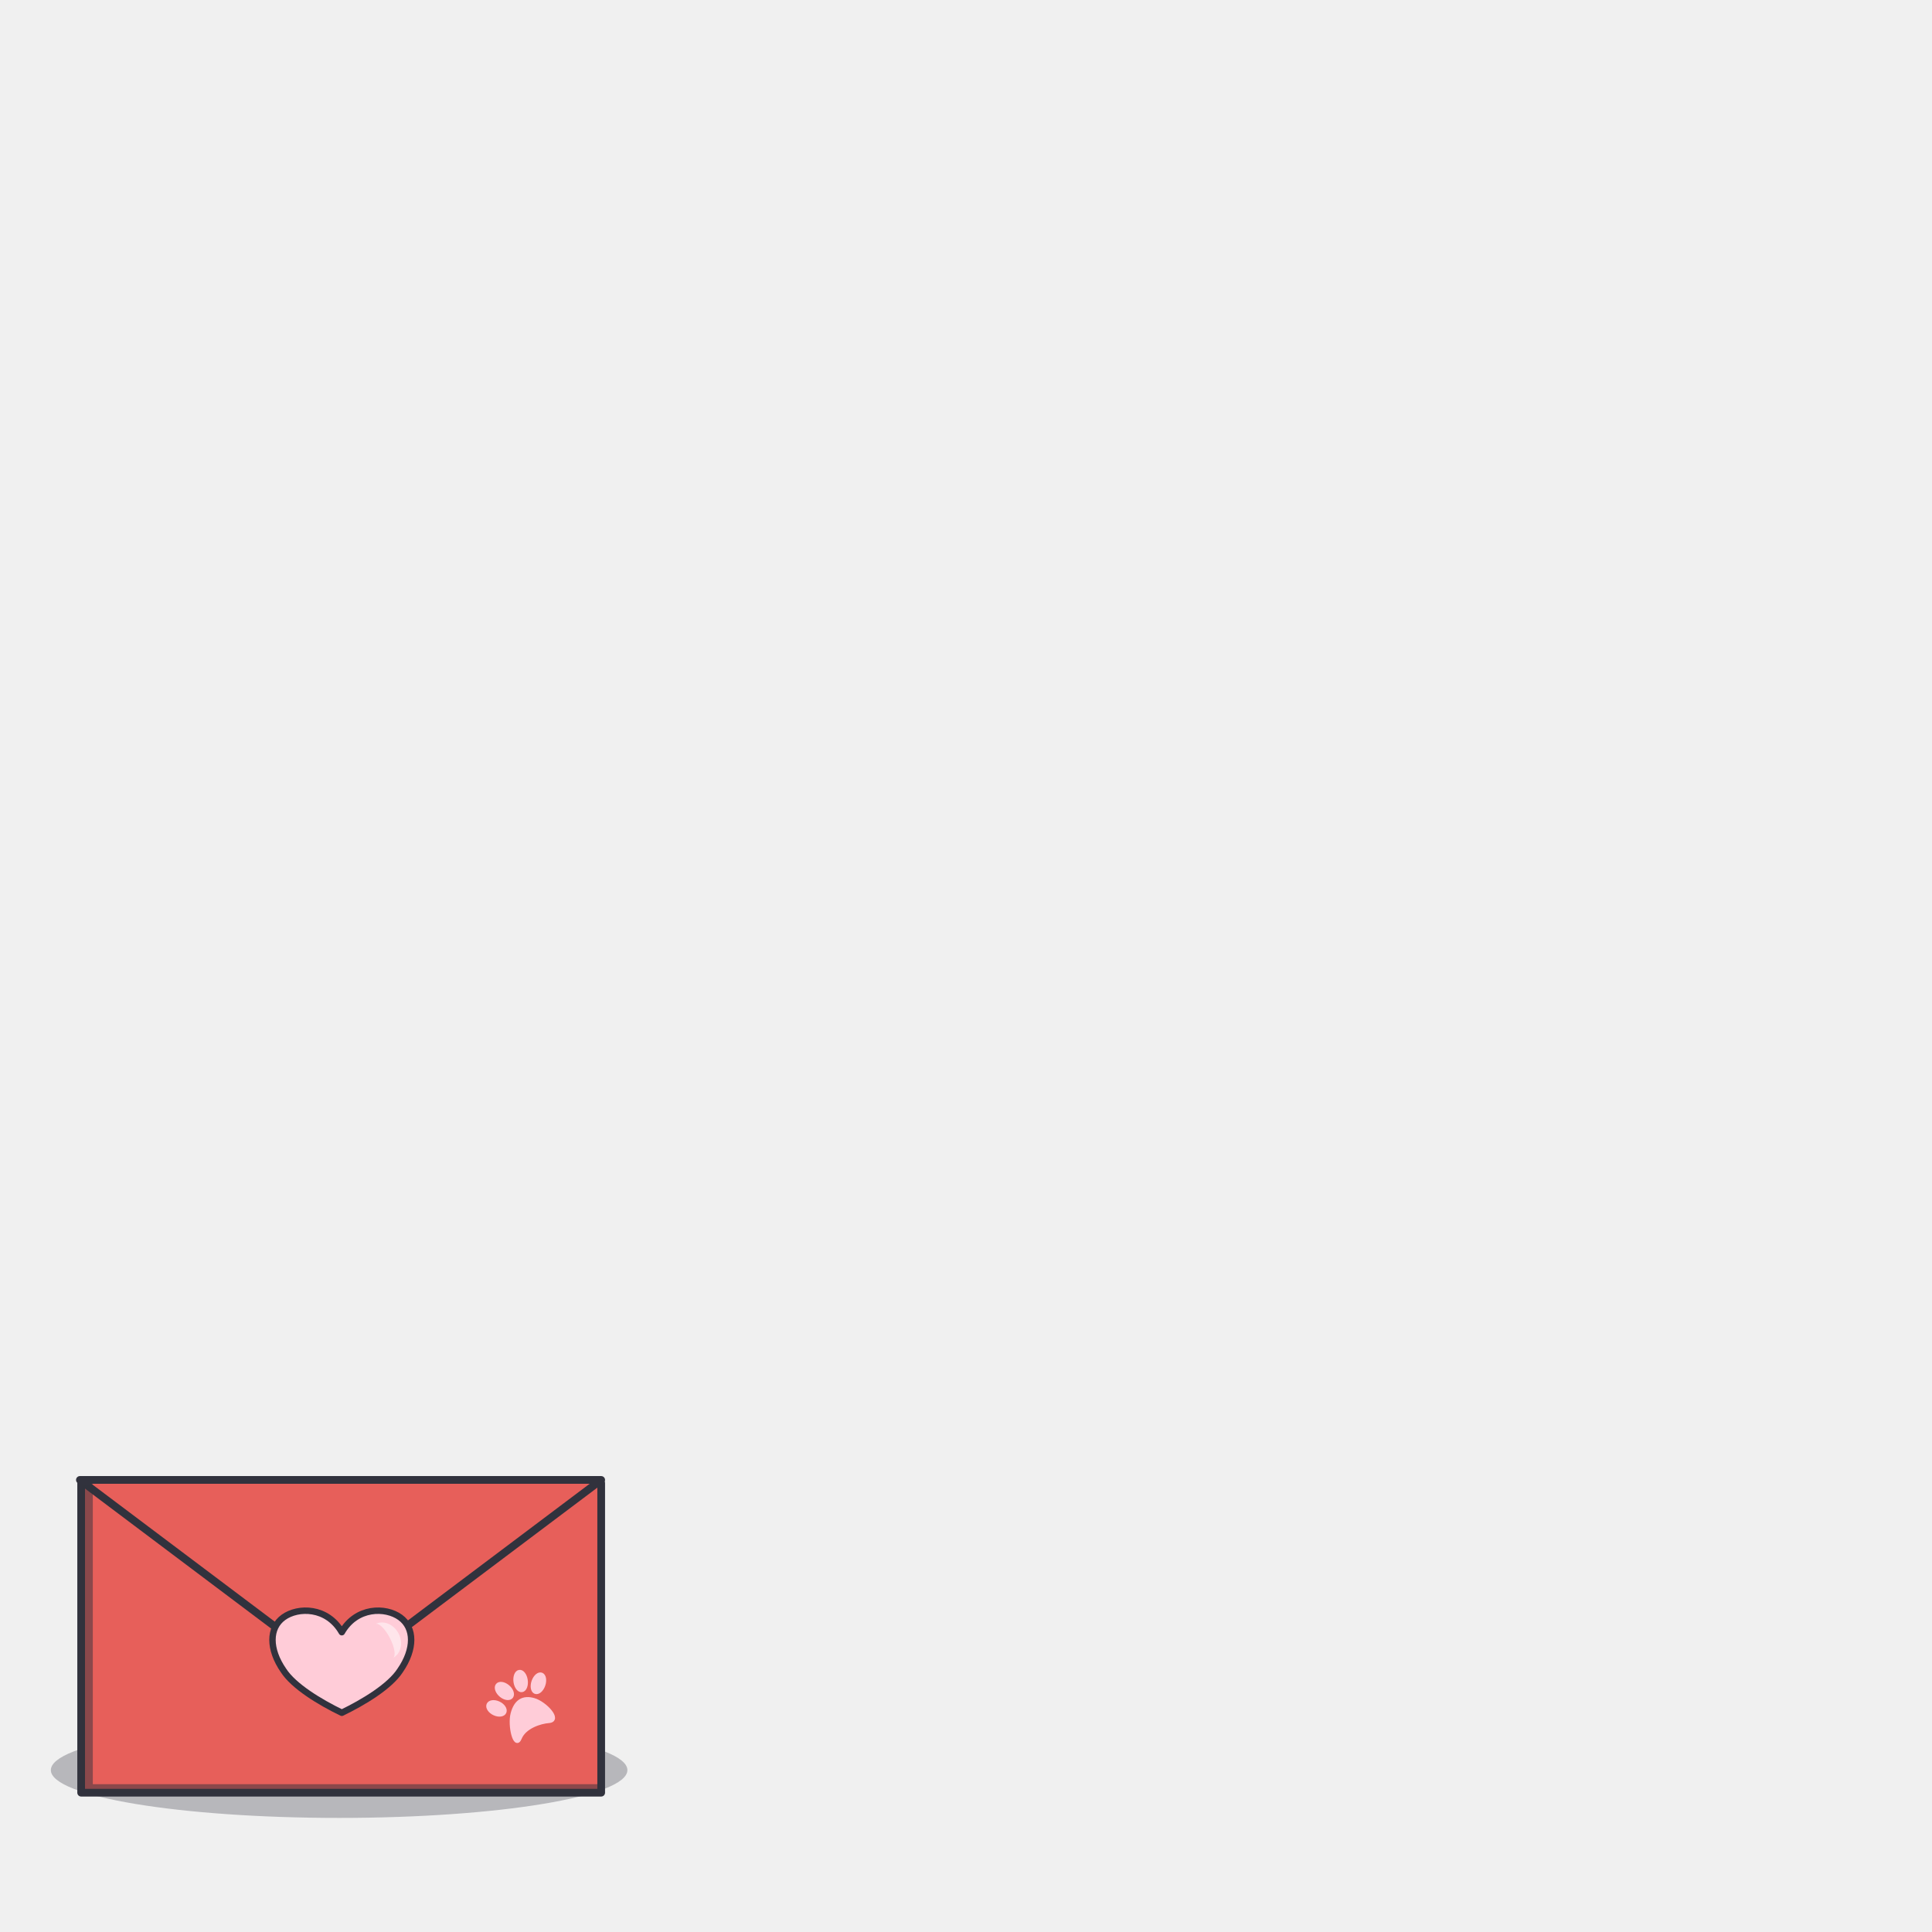
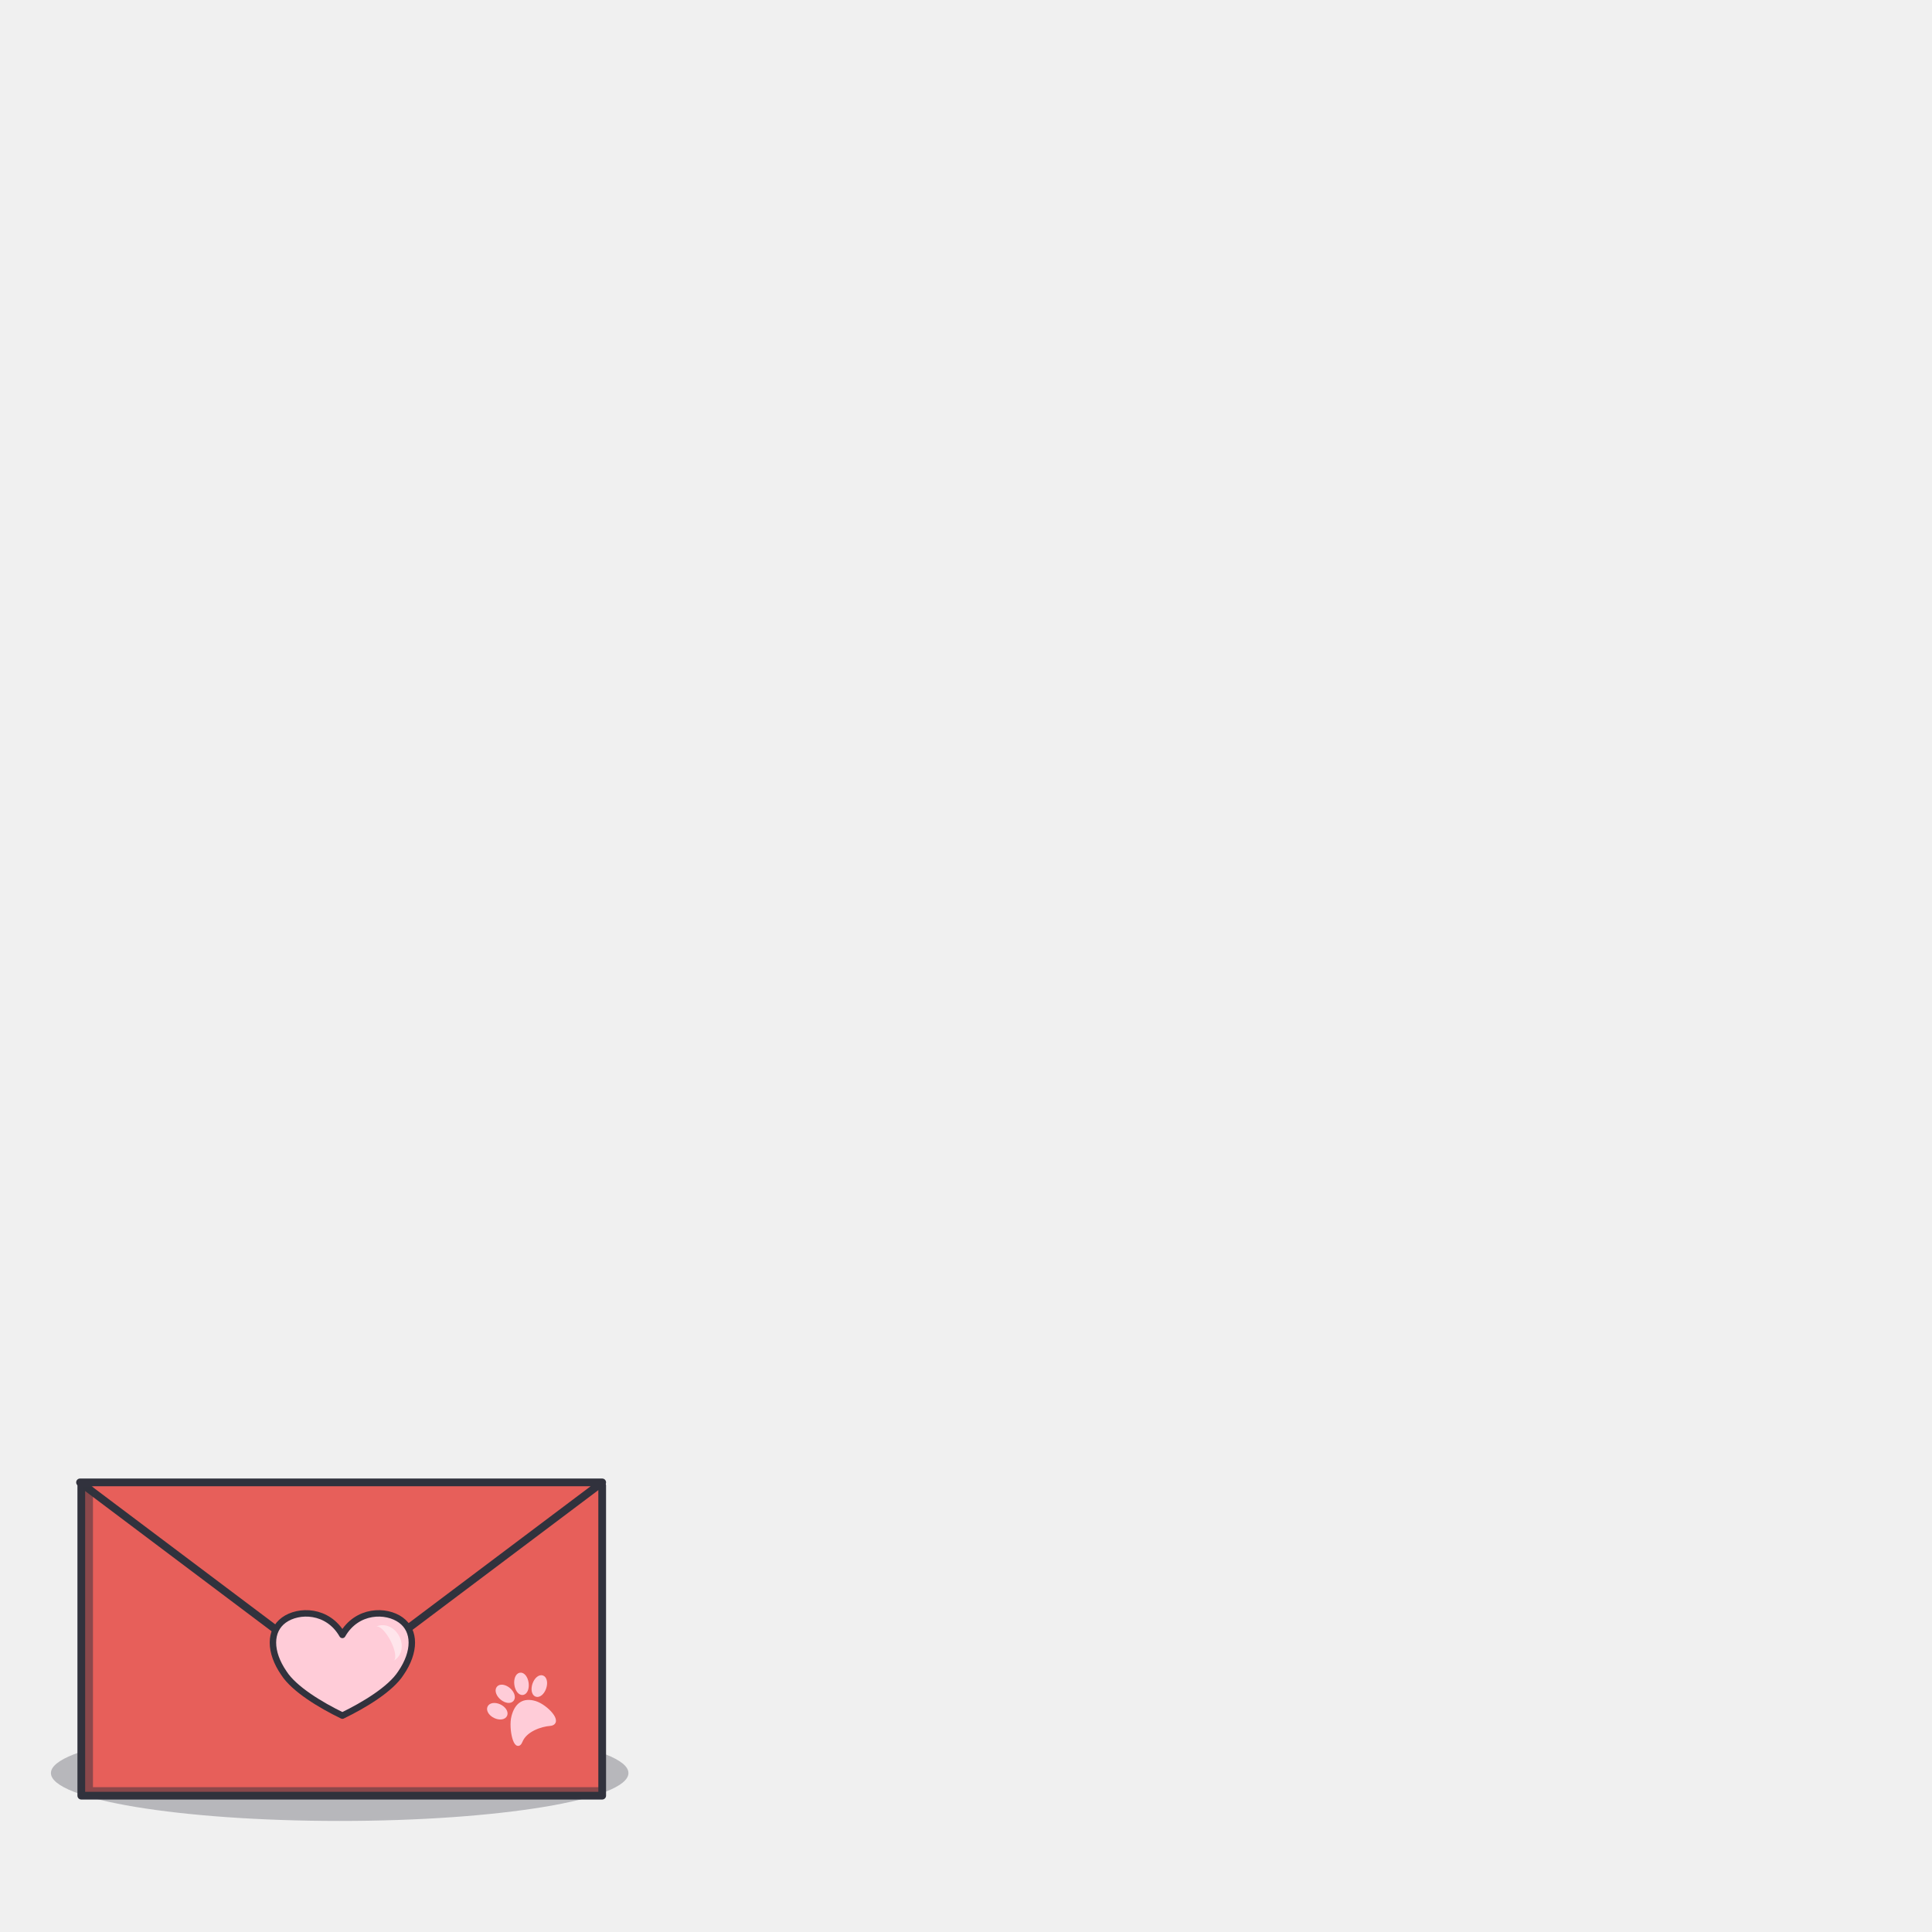
- <svg xmlns="http://www.w3.org/2000/svg" version="1.1" width="3005" height="3005">
+ <svg xmlns="http://www.w3.org/2000/svg" version="1.1" width="3000" height="3000">
  <g id="dp_dp001" transform="matrix(1,0,0,1,-4343.79,-2504.34)">
    <path id="dp_path002" fill="#31323d" fill-rule="evenodd" fill-opacity="0.294" d="M 4871.25,5183.18 C 5118.88,5183.18 5319.63,5216.47 5319.63,5257.54 C 5319.63,5298.61 5118.88,5331.9 4871.25,5331.9 C 4623.62,5331.9 4422.87,5298.61 4422.87,5257.54 C 4422.87,5216.47 4623.62,5183.18 4871.25,5183.18 Z " />
    <path id="dp_path003" fill="#e75f5a" fill-rule="evenodd" stroke="#31323d" stroke-width="12" stroke-linejoin="round" stroke-linecap="round" d="M 4470.03,4811.2 L 5278.87,4811.2 L 5278.87,5292.64 L 4470.03,5292.64 Z " />
    <path id="dp_path004" fill="#e75f5a" fill-rule="evenodd" stroke="#31323d" stroke-width="12" stroke-linejoin="round" stroke-linecap="round" d="M 4873.47,5111.05 L 5278.87,4806.19 L 4468.07,4806.19 Z " />
    <path id="dp_path005" fill="#31323d" fill-rule="evenodd" fill-opacity="0.502" d="M 5273.63,5279.47 L 4488.14,5279.47 C 4488.14,5279.47 4488.14,5279.47 4488.14,5279.47 L 4488.14,4812.53 L 4472.11,4812.53 L 4472.11,5279.47 C 4472.11,5287.44 4478.57,5293.91 4486.55,5293.91 L 5273.63,5293.91 Z " />
    <path id="dp_path006" fill="#ffccd8" fill-rule="evenodd" stroke="#31323d" stroke-width="10" stroke-linejoin="round" stroke-linecap="round" d="M 4875.44,5043.05 C 4898.14,5003.48 4943.55,5003.48 4966.25,5019.97 C 4988.95,5036.45 4988.95,5069.43 4966.25,5102.4 C 4950.36,5127.13 4909.5,5151.86 4875.44,5168.34 C 4841.39,5151.86 4800.52,5127.13 4784.63,5102.4 C 4761.93,5069.43 4761.93,5036.45 4784.63,5019.97 C 4807.33,5003.48 4852.74,5003.48 4875.44,5043.05 Z " />
    <path id="dp_path007" fill="white" fill-rule="evenodd" fill-opacity="0.494" d="M 4927.61,5030.35 C 4940.04,5023.92 4956.23,5030.54 4963.77,5045.12 C 4971.3,5059.7 4967.33,5076.73 4954.89,5083.16 C 4959.87,5080.59 4957.79,5066.68 4950.26,5052.1 C 4942.72,5037.51 4932.58,5027.77 4927.61,5030.35 Z " />
    <path id="dp_path008" fill="#ffccd8" fill-rule="evenodd" stroke="#ffccd8" stroke-width="6" d="M 5140.98,5169.68 C 5146,5150.67 5157.29,5143.41 5174.53,5148.56 C 5191.76,5153.7 5216.07,5179.98 5197.38,5181.38 C 5184.66,5182.34 5159.63,5189.77 5152.3,5207.85 C 5145.28,5225.16 5135.95,5188.7 5140.98,5169.68 Z " />
    <path id="dp_path009" fill="#ffccd8" fill-rule="evenodd" stroke="#ffccd8" stroke-width="6" d="M 5103.47,5155.8 C 5105.25,5151.39 5112.31,5150.37 5119.23,5153.53 C 5126.16,5156.69 5130.32,5162.83 5128.54,5167.24 C 5126.76,5171.66 5119.7,5172.68 5112.78,5169.52 C 5105.86,5166.36 5101.69,5160.22 5103.47,5155.8 Z " />
    <path id="dp_path010" fill="#ffccd8" fill-rule="evenodd" stroke="#ffccd8" stroke-width="6" d="M 5117.45,5125.67 C 5120.19,5121.85 5127.27,5122.68 5133.26,5127.53 C 5139.26,5132.38 5141.9,5139.41 5139.16,5143.23 C 5136.42,5147.06 5129.34,5146.23 5123.35,5141.38 C 5117.35,5136.53 5114.71,5129.5 5117.45,5125.67 Z " />
    <path id="dp_path011" fill="#ffccd8" fill-rule="evenodd" stroke="#ffccd8" stroke-width="6" d="M 5151.55,5104.63 C 5156.02,5103.92 5160.55,5109.77 5161.66,5117.69 C 5162.77,5125.61 5160.04,5132.61 5155.57,5133.31 C 5151.1,5134.02 5146.57,5128.17 5145.46,5120.25 C 5144.35,5112.33 5147.08,5105.34 5151.55,5104.63 Z " />
    <path id="dp_path012" fill="#ffccd8" fill-rule="evenodd" stroke="#ffccd8" stroke-width="6" d="M 5186.11,5108.93 C 5190.33,5110.65 5191.58,5118.1 5188.9,5125.58 C 5186.21,5133.07 5180.61,5137.75 5176.39,5136.03 C 5172.17,5134.32 5170.92,5126.87 5173.6,5119.38 C 5176.29,5111.9 5181.89,5107.22 5186.11,5108.93 Z " />
  </g>
</svg>
